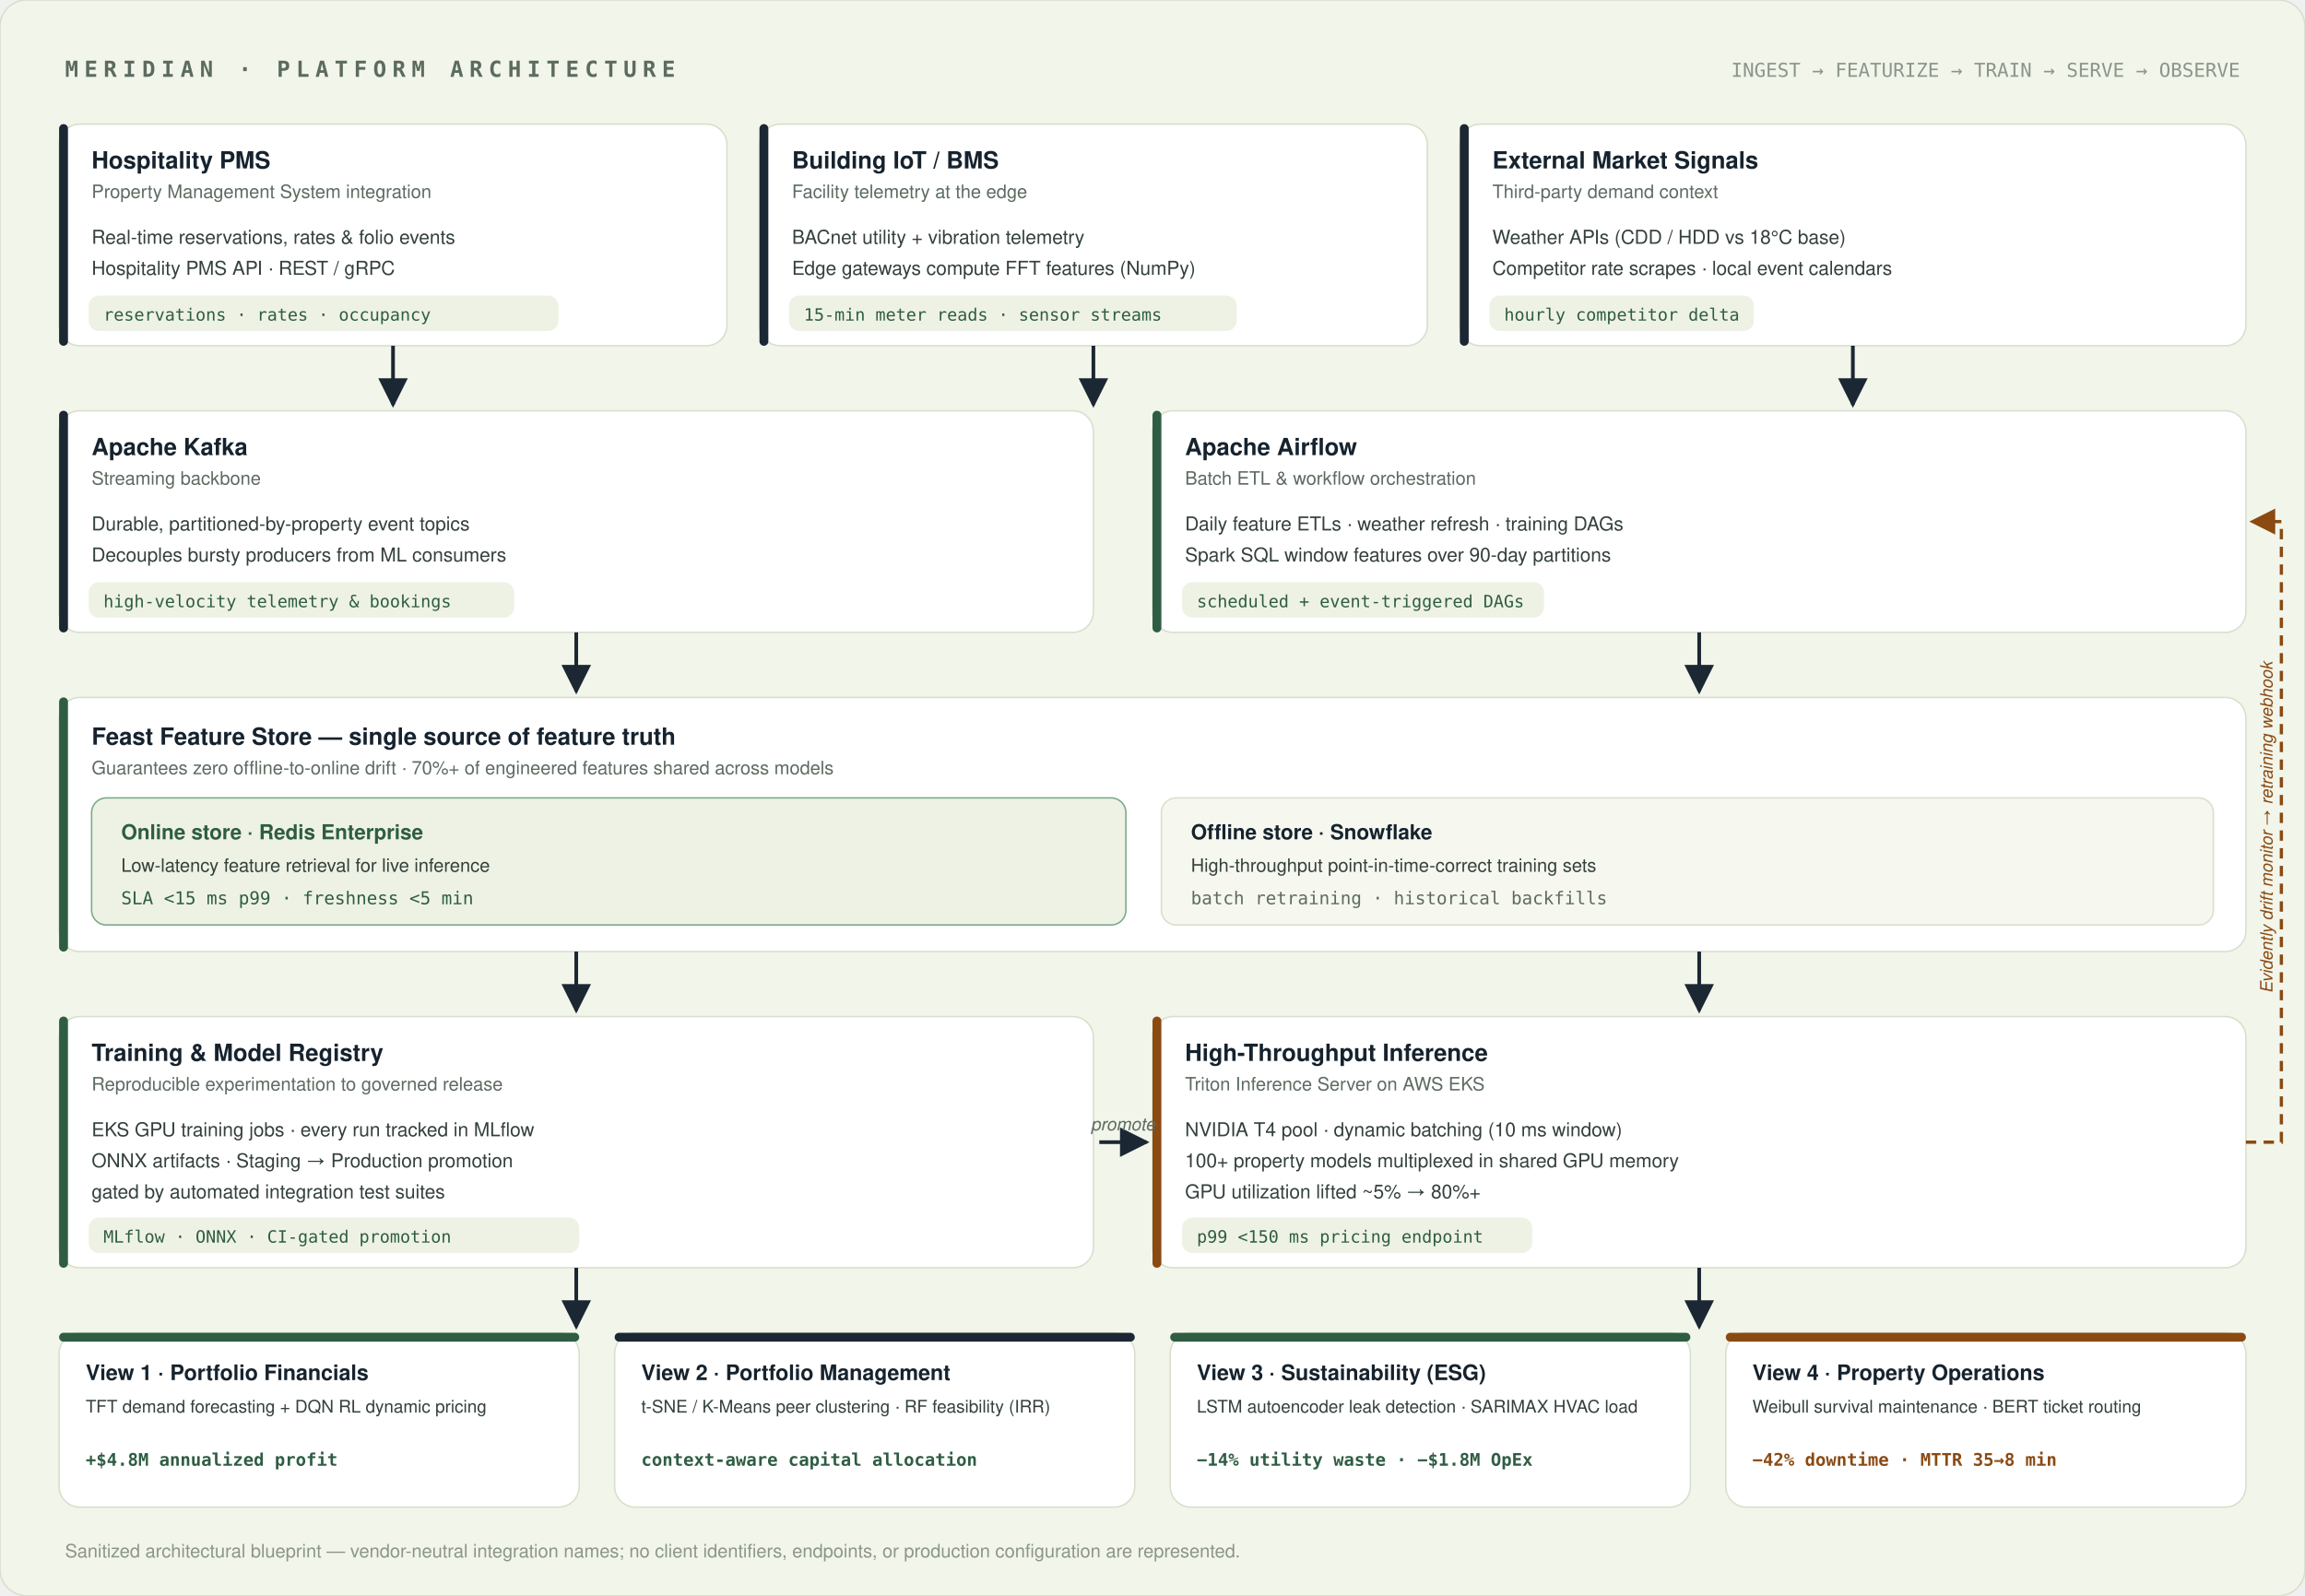
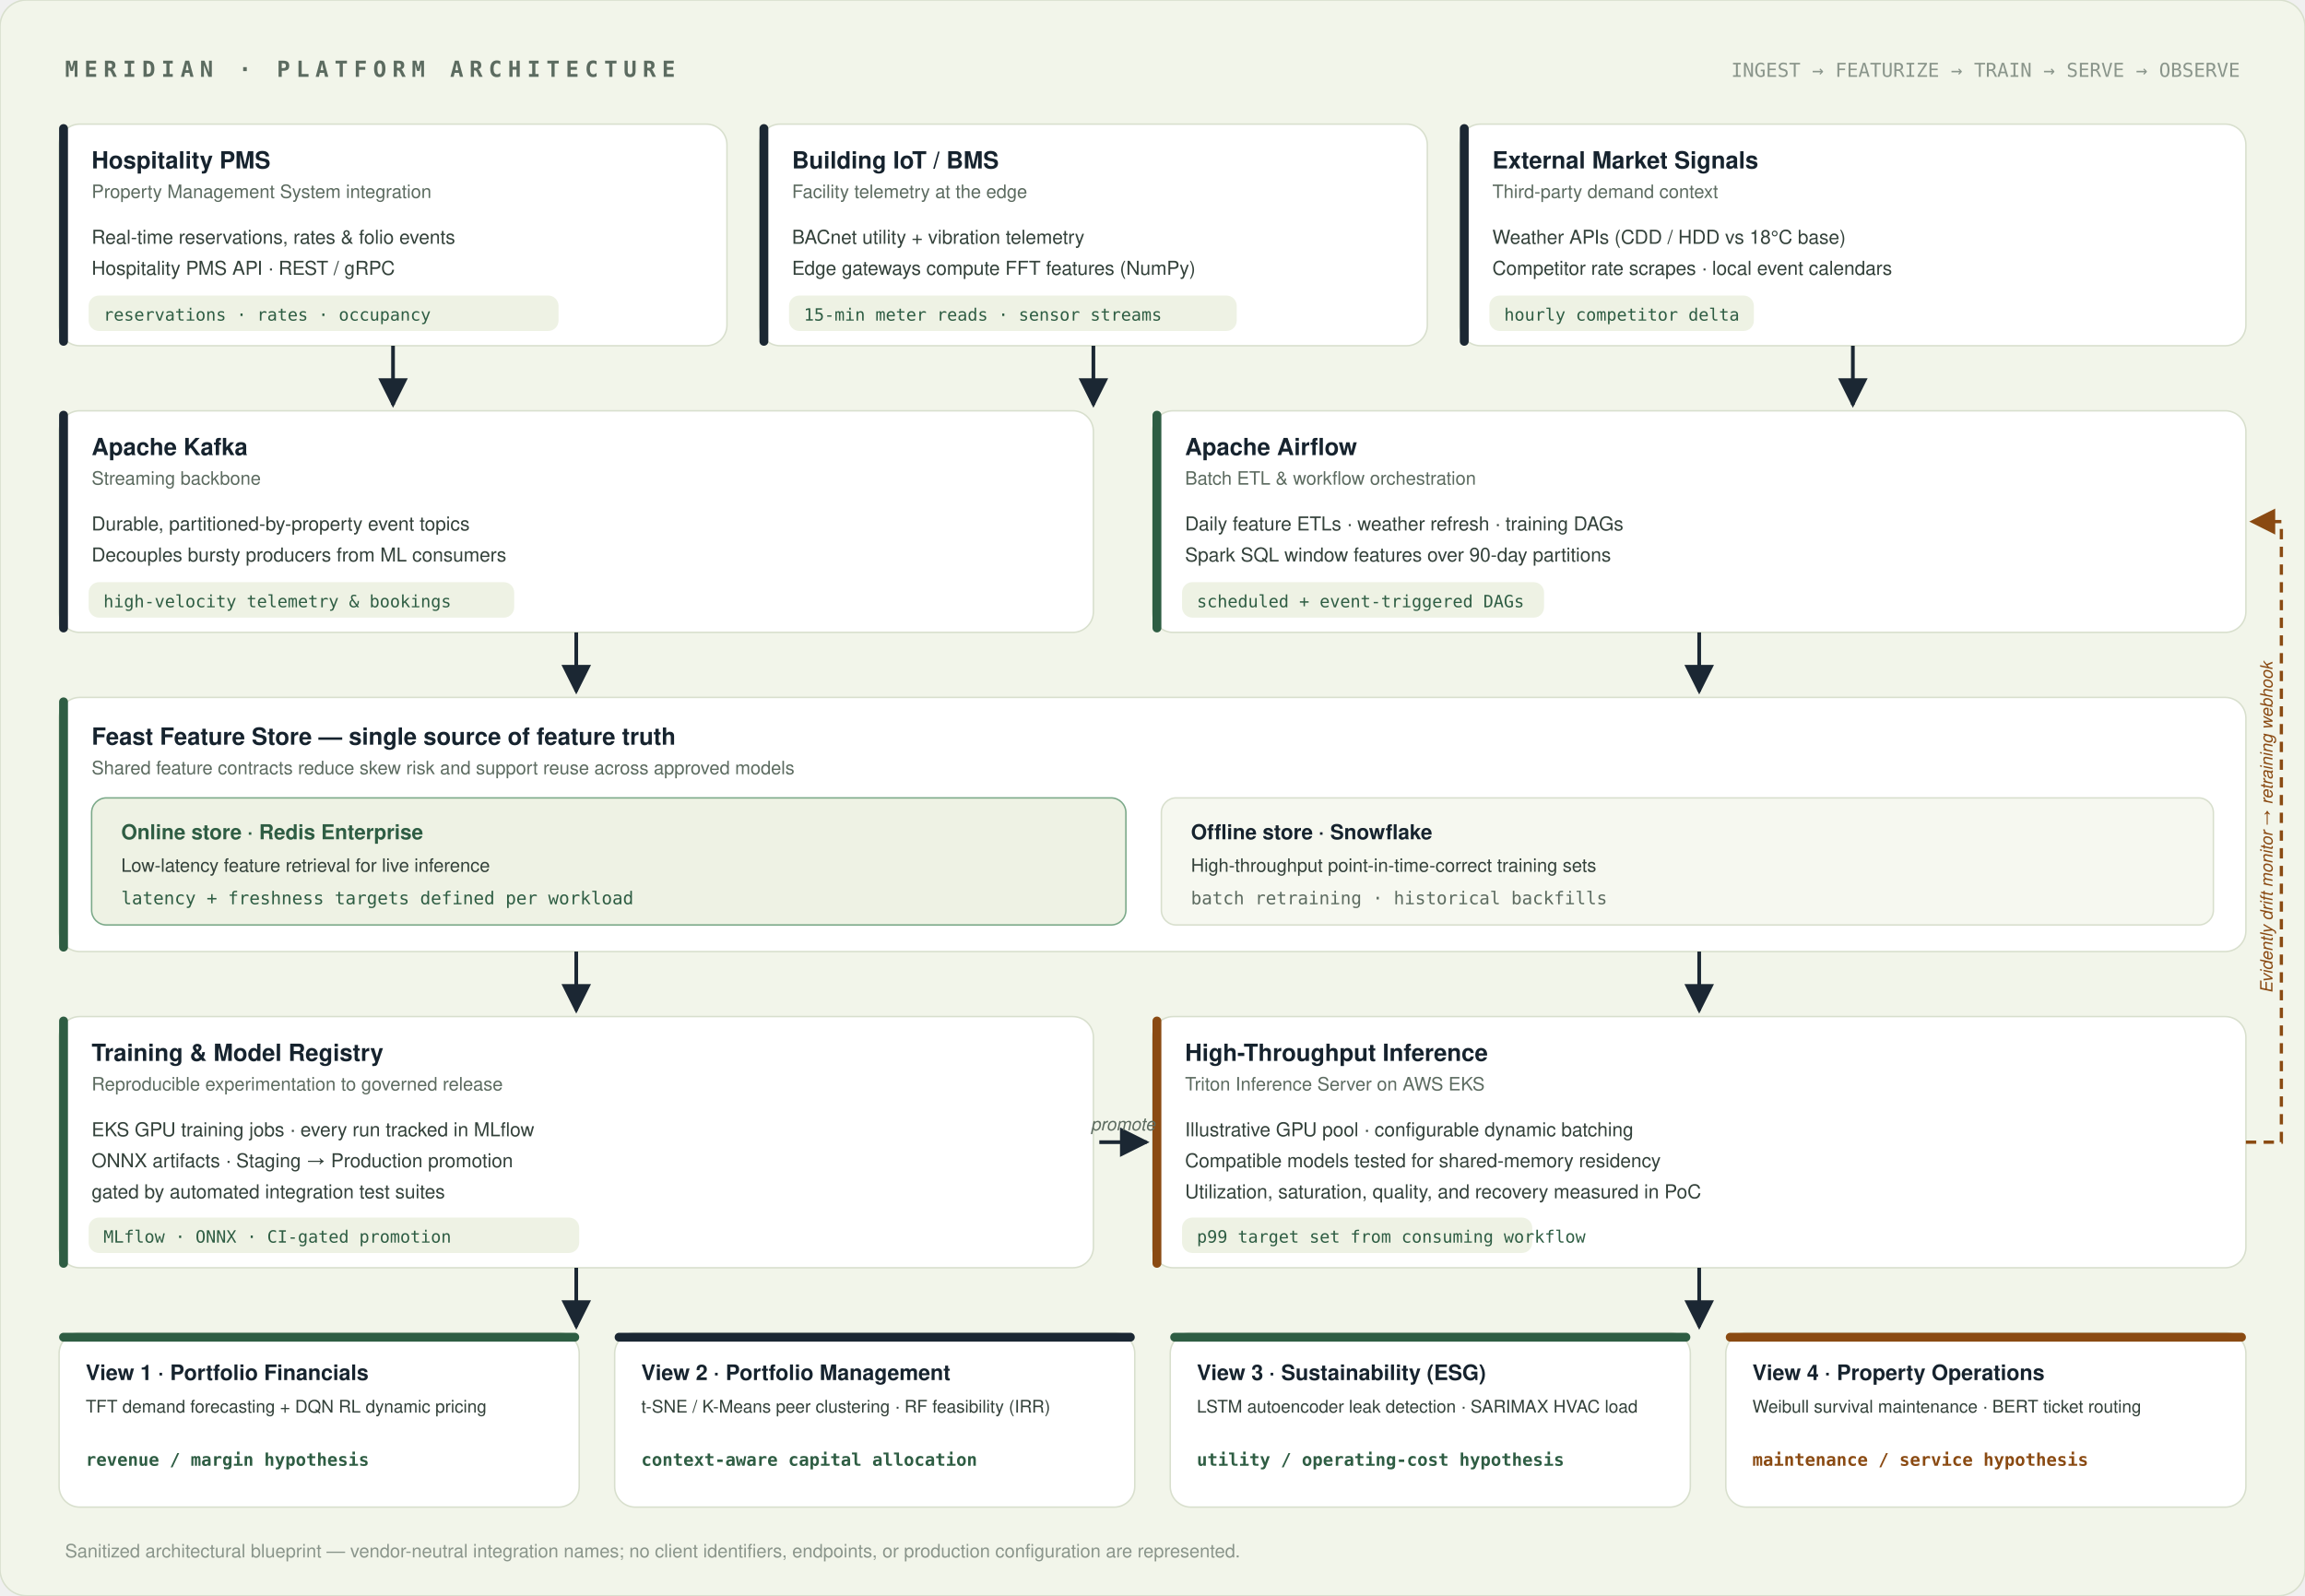
<svg xmlns="http://www.w3.org/2000/svg" viewBox="0 0 1560 1080" font-family="IBM Plex Sans, -apple-system, Segoe UI, Helvetica, Arial, sans-serif">
  <defs>
    <marker id="arr" viewBox="0 0 10 10" refX="9" refY="5" markerWidth="8" markerHeight="8" orient="auto-start-reverse">
      <path d="M0,0 L10,5 L0,10 z" fill="#1b2733" />
    </marker>
    <marker id="arrg" viewBox="0 0 10 10" refX="9" refY="5" markerWidth="8" markerHeight="8" orient="auto-start-reverse">
      <path d="M0,0 L10,5 L0,10 z" fill="#2e5d43" />
    </marker>
    <marker id="arra" viewBox="0 0 10 10" refX="9" refY="5" markerWidth="8" markerHeight="8" orient="auto-start-reverse">
      <path d="M0,0 L10,5 L0,10 z" fill="#8a4a12" />
    </marker>
  </defs>
  <rect x="0" y="0" width="1560" height="1080" rx="18" fill="#f2f5ea" stroke="#d8dfcd" />
  <text x="44" y="52" font-size="15" letter-spacing="4" fill="#5c6b60" font-family="IBM Plex Mono, ui-monospace, Menlo, monospace" font-weight="600">MERIDIAN · PLATFORM ARCHITECTURE</text>
  <text x="1516" y="52" text-anchor="end" font-size="13" fill="#8a958b" font-family="IBM Plex Mono, ui-monospace, Menlo, monospace">INGEST → FEATURIZE → TRAIN → SERVE → OBSERVE</text>
  <rect x="40" y="84" width="452" height="150" rx="14" fill="#ffffff" stroke="#d8dfcd" />
  <rect x="40" y="84" width="6" height="150" rx="3" fill="#1b2733" />
  <text x="62" y="114" font-size="16" font-weight="700" fill="#16232e">Hospitality PMS</text>
  <text x="62" y="134" font-size="12.5" fill="#5c6b60">Property Management System integration</text>
  <text x="62" y="165" font-size="13" fill="#33413a">Real-time reservations, rates &amp; folio events</text>
  <text x="62" y="186" font-size="13" fill="#33413a">Hospitality PMS API · REST / gRPC</text>
  <rect x="60" y="200" width="318" height="24" rx="7" fill="#eef2e4" />
  <text x="70" y="217" font-size="11.5" fill="#2e5d43" font-family="IBM Plex Mono, ui-monospace, Menlo, monospace">reservations · rates · occupancy</text>
  <rect x="514" y="84" width="452" height="150" rx="14" fill="#ffffff" stroke="#d8dfcd" />
  <rect x="514" y="84" width="6" height="150" rx="3" fill="#1b2733" />
  <text x="536" y="114" font-size="16" font-weight="700" fill="#16232e">Building IoT / BMS</text>
  <text x="536" y="134" font-size="12.5" fill="#5c6b60">Facility telemetry at the edge</text>
  <text x="536" y="165" font-size="13" fill="#33413a">BACnet utility + vibration telemetry</text>
  <text x="536" y="186" font-size="13" fill="#33413a">Edge gateways compute FFT features (NumPy)</text>
  <rect x="534" y="200" width="303" height="24" rx="7" fill="#eef2e4" />
  <text x="544" y="217" font-size="11.5" fill="#2e5d43" font-family="IBM Plex Mono, ui-monospace, Menlo, monospace">15-min meter reads · sensor streams</text>
  <rect x="988" y="84" width="532" height="150" rx="14" fill="#ffffff" stroke="#d8dfcd" />
  <rect x="988" y="84" width="6" height="150" rx="3" fill="#1b2733" />
  <text x="1010" y="114" font-size="16" font-weight="700" fill="#16232e">External Market Signals</text>
  <text x="1010" y="134" font-size="12.5" fill="#5c6b60">Third-party demand context</text>
  <text x="1010" y="165" font-size="13" fill="#33413a">Weather APIs (CDD / HDD vs 18°C base)</text>
  <text x="1010" y="186" font-size="13" fill="#33413a">Competitor rate scrapes · local event calendars</text>
  <rect x="1008" y="200" width="179" height="24" rx="7" fill="#eef2e4" />
  <text x="1018" y="217" font-size="11.5" fill="#2e5d43" font-family="IBM Plex Mono, ui-monospace, Menlo, monospace">hourly competitor delta</text>
  <line x1="266" y1="234" x2="266" y2="274" stroke="#1b2733" stroke-width="2.5" marker-end="url(#arr)" />
  <line x1="740" y1="234" x2="740" y2="274" stroke="#1b2733" stroke-width="2.5" marker-end="url(#arr)" />
  <line x1="1254" y1="234" x2="1254" y2="274" stroke="#1b2733" stroke-width="2.5" marker-end="url(#arr)" />
  <rect x="40" y="278" width="700" height="150" rx="14" fill="#ffffff" stroke="#d8dfcd" />
  <rect x="40" y="278" width="6" height="150" rx="3" fill="#1b2733" />
  <text x="62" y="308" font-size="16" font-weight="700" fill="#16232e">Apache Kafka</text>
  <text x="62" y="328" font-size="12.5" fill="#5c6b60">Streaming backbone</text>
  <text x="62" y="359" font-size="13" fill="#33413a">Durable, partitioned-by-property event topics</text>
  <text x="62" y="380" font-size="13" fill="#33413a">Decouples bursty producers from ML consumers</text>
  <rect x="60" y="394" width="288" height="24" rx="7" fill="#eef2e4" />
  <text x="70" y="411" font-size="11.5" fill="#2e5d43" font-family="IBM Plex Mono, ui-monospace, Menlo, monospace">high-velocity telemetry &amp; bookings</text>
  <rect x="780" y="278" width="740" height="150" rx="14" fill="#ffffff" stroke="#d8dfcd" />
  <rect x="780" y="278" width="6" height="150" rx="3" fill="#2e5d43" />
  <text x="802" y="308" font-size="16" font-weight="700" fill="#16232e">Apache Airflow</text>
  <text x="802" y="328" font-size="12.5" fill="#5c6b60">Batch ETL &amp; workflow orchestration</text>
  <text x="802" y="359" font-size="13" fill="#33413a">Daily feature ETLs · weather refresh · training DAGs</text>
  <text x="802" y="380" font-size="13" fill="#33413a">Spark SQL window features over 90-day partitions</text>
  <rect x="800" y="394" width="245" height="24" rx="7" fill="#eef2e4" />
  <text x="810" y="411" font-size="11.5" fill="#2e5d43" font-family="IBM Plex Mono, ui-monospace, Menlo, monospace">scheduled + event-triggered DAGs</text>
  <line x1="390" y1="428" x2="390" y2="468" stroke="#1b2733" stroke-width="2.5" marker-end="url(#arr)" />
  <line x1="1150" y1="428" x2="1150" y2="468" stroke="#1b2733" stroke-width="2.5" marker-end="url(#arr)" />
  <rect x="40" y="472" width="1480" height="172" rx="14" fill="#ffffff" stroke="#d8dfcd" />
  <rect x="40" y="472" width="6" height="172" rx="3" fill="#2e5d43" />
  <text x="62" y="504" font-size="16" font-weight="700" fill="#16232e">Feast Feature Store — single source of feature truth</text>
-   <text x="62" y="524" font-size="12.5" fill="#5c6b60">Guarantees zero offline-to-online drift · 70%+ of engineered features shared across models</text>
+   <text x="62" y="524" font-size="12.5" fill="#5c6b60">Shared feature contracts reduce skew risk and support reuse across approved models</text>
  <rect x="62" y="540" width="700" height="86" rx="10" fill="#eef2e4" stroke="#7ba989" />
  <text x="82" y="568" font-size="14" font-weight="700" fill="#2e5d43">Online store · Redis Enterprise</text>
  <text x="82" y="590" font-size="12.5" fill="#33413a">Low-latency feature retrieval for live inference</text>
-   <text x="82" y="612" font-size="12" fill="#2e5d43" font-family="IBM Plex Mono, ui-monospace, Menlo, monospace">SLA &lt;15 ms p99 · freshness &lt;5 min</text>
+   <text x="82" y="612" font-size="12" fill="#2e5d43" font-family="IBM Plex Mono, ui-monospace, Menlo, monospace">latency + freshness targets defined per workload</text>
  <rect x="786" y="540" width="712" height="86" rx="10" fill="#f6f8f0" stroke="#d8dfcd" />
  <text x="806" y="568" font-size="14" font-weight="700" fill="#16232e">Offline store · Snowflake</text>
  <text x="806" y="590" font-size="12.5" fill="#33413a">High-throughput point-in-time-correct training sets</text>
  <text x="806" y="612" font-size="12" fill="#5c6b60" font-family="IBM Plex Mono, ui-monospace, Menlo, monospace">batch retraining · historical backfills</text>
  <line x1="390" y1="644" x2="390" y2="684" stroke="#1b2733" stroke-width="2.5" marker-end="url(#arr)" />
  <line x1="1150" y1="644" x2="1150" y2="684" stroke="#1b2733" stroke-width="2.5" marker-end="url(#arr)" />
  <rect x="40" y="688" width="700" height="170" rx="14" fill="#ffffff" stroke="#d8dfcd" />
  <rect x="40" y="688" width="6" height="170" rx="3" fill="#2e5d43" />
  <text x="62" y="718" font-size="16" font-weight="700" fill="#16232e">Training &amp; Model Registry</text>
  <text x="62" y="738" font-size="12.5" fill="#5c6b60">Reproducible experimentation to governed release</text>
  <text x="62" y="769" font-size="13" fill="#33413a">EKS GPU training jobs · every run tracked in MLflow</text>
  <text x="62" y="790" font-size="13" fill="#33413a">ONNX artifacts · Staging → Production promotion</text>
  <text x="62" y="811" font-size="13" fill="#33413a">gated by automated integration test suites</text>
  <rect x="60" y="824" width="332" height="24" rx="7" fill="#eef2e4" />
  <text x="70" y="841" font-size="11.5" fill="#2e5d43" font-family="IBM Plex Mono, ui-monospace, Menlo, monospace">MLflow · ONNX · CI-gated promotion</text>
  <rect x="780" y="688" width="740" height="170" rx="14" fill="#ffffff" stroke="#d8dfcd" />
  <rect x="780" y="688" width="6" height="170" rx="3" fill="#8a4a12" />
  <text x="802" y="718" font-size="16" font-weight="700" fill="#16232e">High-Throughput Inference</text>
  <text x="802" y="738" font-size="12.5" fill="#5c6b60">Triton Inference Server on AWS EKS</text>
-   <text x="802" y="769" font-size="13" fill="#33413a">NVIDIA T4 pool · dynamic batching (10 ms window)</text>
-   <text x="802" y="790" font-size="13" fill="#33413a">100+ property models multiplexed in shared GPU memory</text>
-   <text x="802" y="811" font-size="13" fill="#33413a">GPU utilization lifted ~5% → 80%+</text>
+   <text x="802" y="769" font-size="13" fill="#33413a">Illustrative GPU pool · configurable dynamic batching</text>
+   <text x="802" y="790" font-size="13" fill="#33413a">Compatible models tested for shared-memory residency</text>
+   <text x="802" y="811" font-size="13" fill="#33413a">Utilization, saturation, quality, and recovery measured in PoC</text>
  <rect x="800" y="824" width="237" height="24" rx="7" fill="#eef2e4" />
-   <text x="810" y="841" font-size="11.5" fill="#2e5d43" font-family="IBM Plex Mono, ui-monospace, Menlo, monospace">p99 &lt;150 ms pricing endpoint</text>
+   <text x="810" y="841" font-size="11.5" fill="#2e5d43" font-family="IBM Plex Mono, ui-monospace, Menlo, monospace">p99 target set from consuming workflow</text>
  <line x1="744" y1="773" x2="776" y2="773" stroke="#1b2733" stroke-width="2.5" marker-end="url(#arr)" />
  <text x="760.0" y="765.0" text-anchor="middle" font-size="12" fill="#5c6b60" font-style="italic">promote</text>
  <line x1="390" y1="858" x2="390" y2="898" stroke="#1b2733" stroke-width="2.5" marker-end="url(#arr)" />
  <line x1="1150" y1="858" x2="1150" y2="898" stroke="#1b2733" stroke-width="2.5" marker-end="url(#arr)" />
  <rect x="40" y="902" width="352" height="118" rx="14" fill="#ffffff" stroke="#d8dfcd" />
  <rect x="40" y="902" width="352" height="6" rx="3" fill="#2e5d43" />
  <text x="58" y="934" font-size="14.5" font-weight="700" fill="#16232e">View 1 · Portfolio Financials</text>
  <text x="58" y="956" font-size="11.8" fill="#33413a">TFT demand forecasting + DQN RL dynamic pricing</text>
-   <text x="58" y="992" font-size="11.8" font-weight="600" fill="#2e5d43" font-family="IBM Plex Mono, ui-monospace, Menlo, monospace">+$4.8M annualized profit</text>
+   <text x="58" y="992" font-size="11.8" font-weight="600" fill="#2e5d43" font-family="IBM Plex Mono, ui-monospace, Menlo, monospace">revenue / margin hypothesis</text>
  <rect x="416" y="902" width="352" height="118" rx="14" fill="#ffffff" stroke="#d8dfcd" />
  <rect x="416" y="902" width="352" height="6" rx="3" fill="#1b2733" />
  <text x="434" y="934" font-size="14.5" font-weight="700" fill="#16232e">View 2 · Portfolio Management</text>
  <text x="434" y="956" font-size="11.8" fill="#33413a">t-SNE / K-Means peer clustering · RF feasibility (IRR)</text>
  <text x="434" y="992" font-size="11.8" font-weight="600" fill="#2e5d43" font-family="IBM Plex Mono, ui-monospace, Menlo, monospace">context-aware capital allocation</text>
  <rect x="792" y="902" width="352" height="118" rx="14" fill="#ffffff" stroke="#d8dfcd" />
  <rect x="792" y="902" width="352" height="6" rx="3" fill="#2e5d43" />
  <text x="810" y="934" font-size="14.5" font-weight="700" fill="#16232e">View 3 · Sustainability (ESG)</text>
  <text x="810" y="956" font-size="11.8" fill="#33413a">LSTM autoencoder leak detection · SARIMAX HVAC load</text>
-   <text x="810" y="992" font-size="11.8" font-weight="600" fill="#2e5d43" font-family="IBM Plex Mono, ui-monospace, Menlo, monospace">−14% utility waste · −$1.8M OpEx</text>
+   <text x="810" y="992" font-size="11.8" font-weight="600" fill="#2e5d43" font-family="IBM Plex Mono, ui-monospace, Menlo, monospace">utility / operating-cost hypothesis</text>
  <rect x="1168" y="902" width="352" height="118" rx="14" fill="#ffffff" stroke="#d8dfcd" />
  <rect x="1168" y="902" width="352" height="6" rx="3" fill="#8a4a12" />
  <text x="1186" y="934" font-size="14.5" font-weight="700" fill="#16232e">View 4 · Property Operations</text>
  <text x="1186" y="956" font-size="11.8" fill="#33413a">Weibull survival maintenance · BERT ticket routing</text>
-   <text x="1186" y="992" font-size="11.8" font-weight="600" fill="#8a4a12" font-family="IBM Plex Mono, ui-monospace, Menlo, monospace">−42% downtime · MTTR 35→8 min</text>
+   <text x="1186" y="992" font-size="11.8" font-weight="600" fill="#8a4a12" font-family="IBM Plex Mono, ui-monospace, Menlo, monospace">maintenance / service hypothesis</text>
  <path d="M1520,773 H1544 V353 H1524" fill="none" stroke="#8a4a12" stroke-width="2.2" stroke-dasharray="7 5" marker-end="url(#arra)" />
  <text x="1538" y="560" text-anchor="middle" font-size="11.5" fill="#8a4a12" font-style="italic" transform="rotate(-90 1538 560)">Evidently drift monitor → retraining webhook</text>
  <text x="44" y="1054" font-size="12.5" fill="#8a958b">Sanitized architectural blueprint — vendor-neutral integration names; no client identifiers, endpoints, or production configuration are represented.</text>
</svg>
